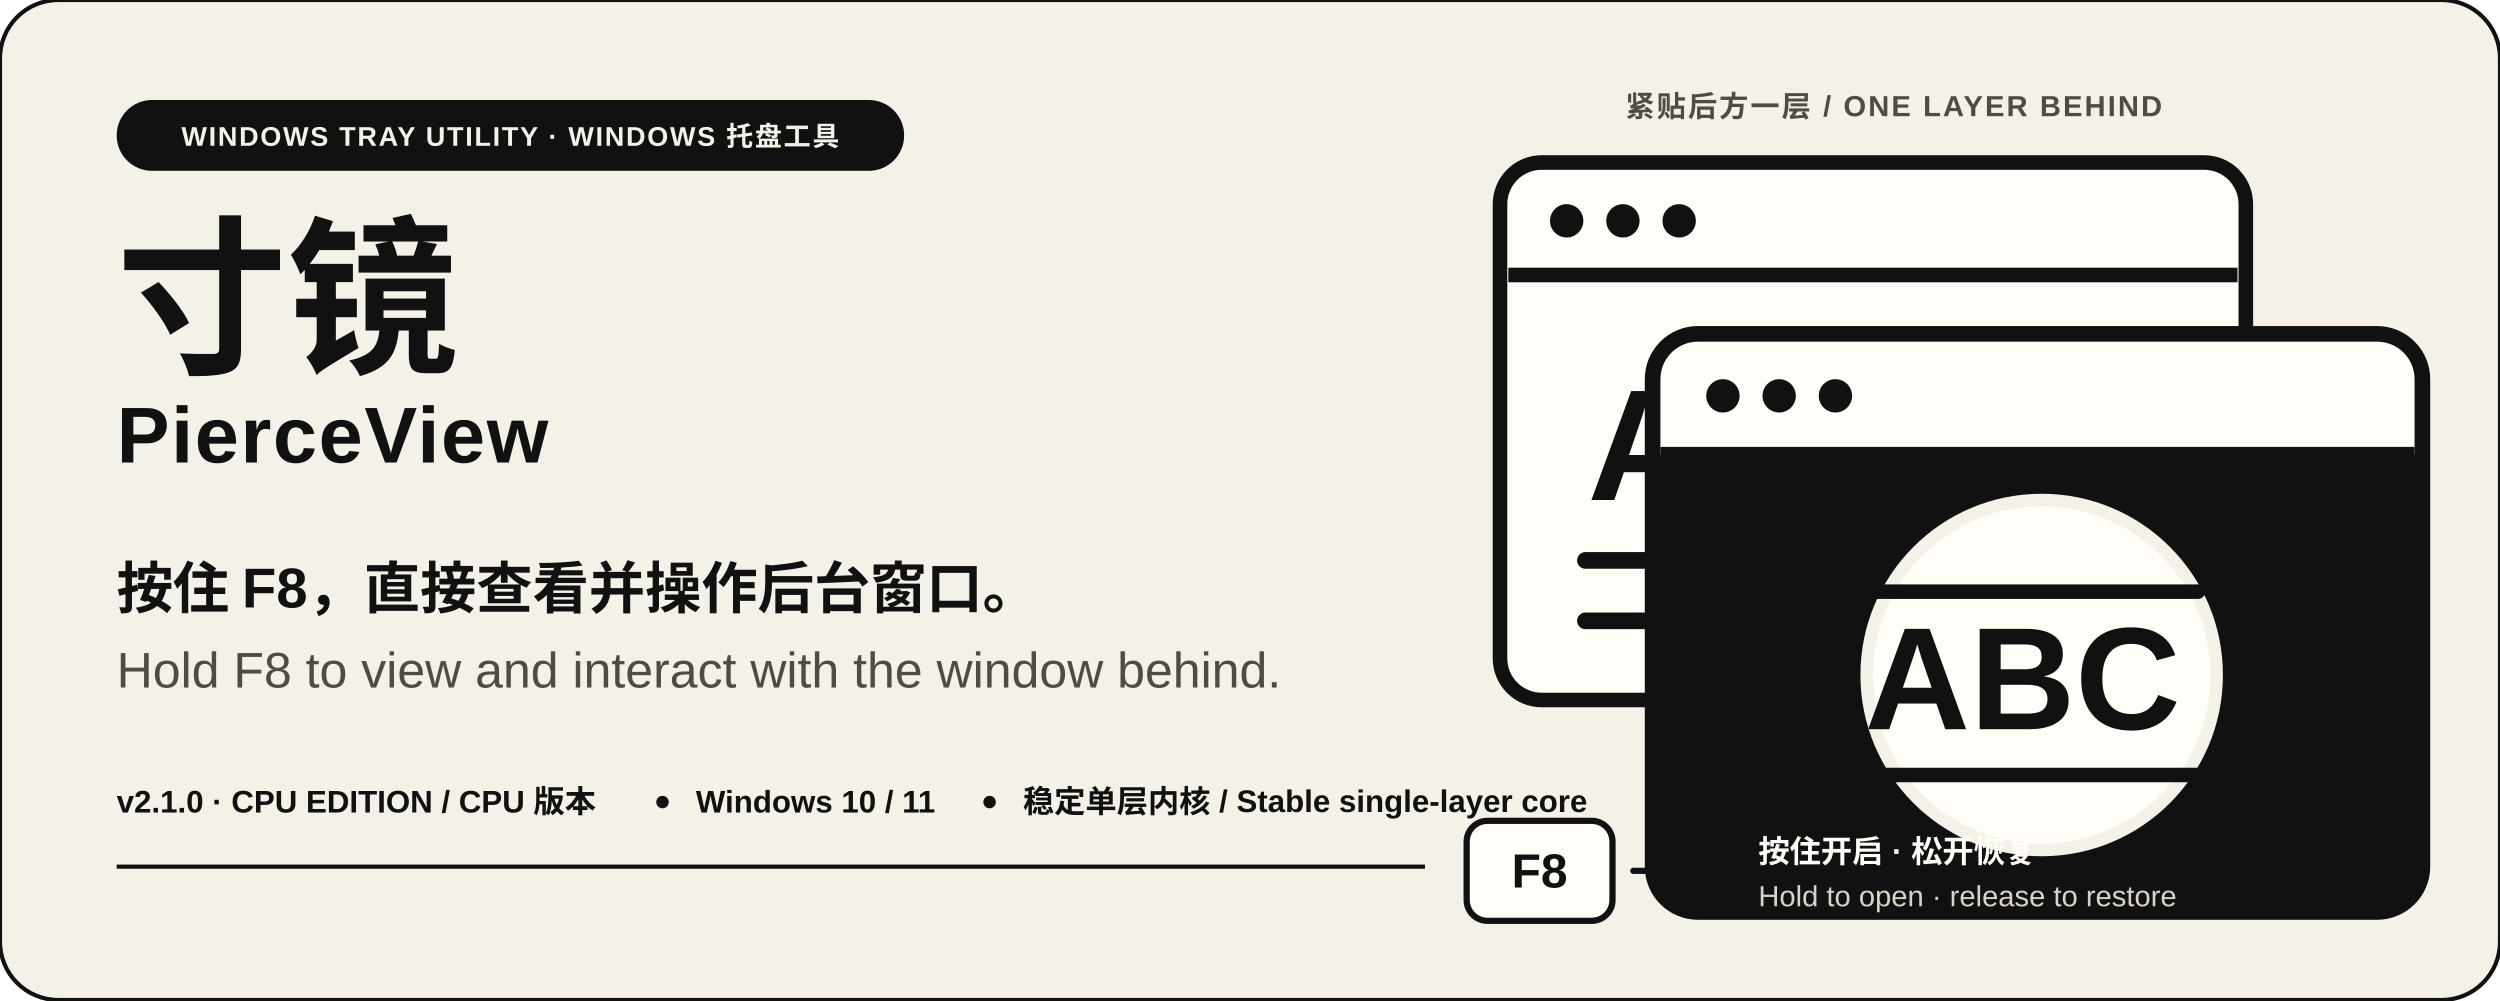
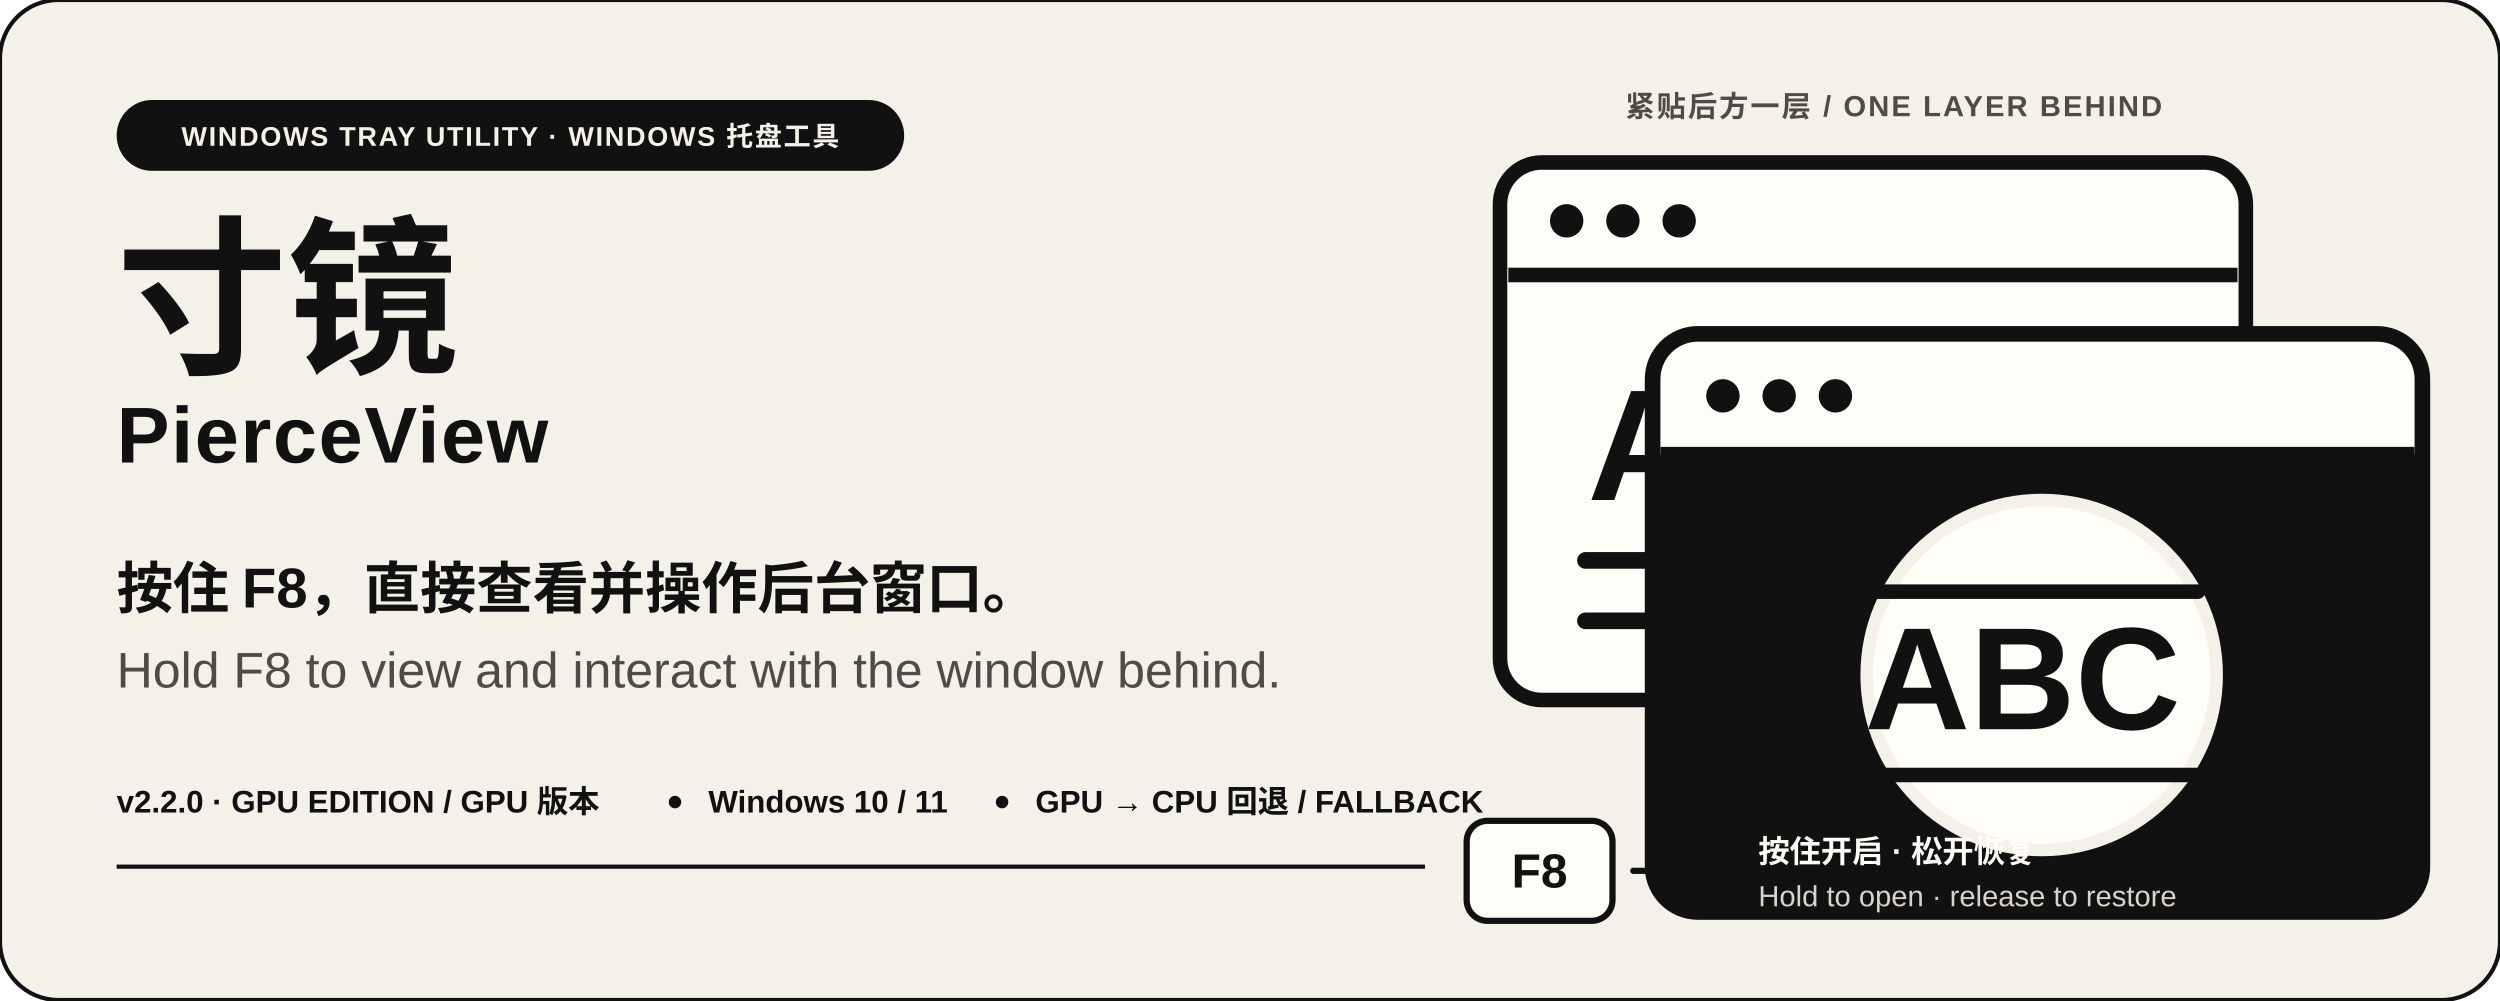
<svg xmlns="http://www.w3.org/2000/svg" width="1200" height="480" viewBox="0 0 1200 480" role="img" aria-labelledby="title desc">
  <rect width="1200" height="480" rx="28" fill="#F4F1E8" />
  <path d="M0 28A28 28 0 0 1 28 0h1144a28 28 0 0 1 28 28v424a28 28 0 0 1-28 28H28A28 28 0 0 1 0 452Z" fill="none" stroke="#111111" stroke-width="2" />
  <path d="M56 416H684" stroke="#111111" stroke-width="2" />
  <rect x="56" y="48" width="378" height="34" rx="17" fill="#111111" />
  <text x="245" y="70" fill="#F4F1E8" font-family="Segoe UI, Microsoft YaHei, Noto Sans SC, Arial, sans-serif" font-size="13" font-weight="700" text-anchor="middle" letter-spacing="0.8">WINDOWS TRAY UTILITY · WINDOWS 托盘工具</text>
  <text x="56" y="173" fill="#111111" font-family="Segoe UI, Microsoft YaHei, Noto Sans SC, Arial, sans-serif" font-size="82" font-weight="800">寸镜</text>
  <text x="56" y="222" fill="#111111" font-family="Segoe UI, Microsoft YaHei, Noto Sans SC, Arial, sans-serif" font-size="38" font-weight="650" letter-spacing="0.8">PierceView</text>
  <text x="56" y="292" fill="#111111" font-family="Segoe UI, Microsoft YaHei, Noto Sans SC, Arial, sans-serif" font-size="27" font-weight="650">按住 F8，直接查看并操作后台窗口。</text>
  <text x="56" y="330" fill="#4E4C47" font-family="Segoe UI, Microsoft YaHei, Noto Sans SC, Arial, sans-serif" font-size="24">Hold F8 to view and interact with the window behind.</text>
  <g font-family="Segoe UI, Microsoft YaHei, Noto Sans SC, Arial, sans-serif" font-size="15" font-weight="650">
-     <text x="56" y="390" fill="#111111">v2.1.0 · CPU EDITION / CPU 版本</text>
-     <circle cx="318" cy="385" r="3" fill="#111111" />
-     <text x="334" y="390" fill="#111111">Windows 10 / 11</text>
-     <circle cx="475" cy="385" r="3" fill="#111111" />
-     <text x="491" y="390" fill="#111111">稳定单层内核 / Stable single-layer core</text>
+     <text x="56" y="390" fill="#111111">v2.2.0 · GPU EDITION / GPU 版本</text>
+     <circle cx="324" cy="385" r="3" fill="#111111" />
+     <text x="340" y="390" fill="#111111">Windows 10 / 11</text>
+     <circle cx="481" cy="385" r="3" fill="#111111" />
+     <text x="497" y="390" fill="#111111">GPU → CPU 回退 / FALLBACK</text>
  </g>
  <g transform="translate(704 38)">
    <text x="205" y="18" fill="#4E4C47" font-family="Segoe UI, Microsoft YaHei, Noto Sans SC, Arial, sans-serif" font-size="14" font-weight="700" text-anchor="middle" letter-spacing="1">紧贴后方一层 / ONE LAYER BEHIND</text>
    <rect x="16" y="40" width="358" height="258" rx="20" fill="#FFFDF7" stroke="#111111" stroke-width="7" />
    <path d="M20 94H370" stroke="#111111" stroke-width="7" />
    <circle cx="48" cy="68" r="8" fill="#111111" />
    <circle cx="75" cy="68" r="8" fill="#111111" />
    <circle cx="102" cy="68" r="8" fill="#111111" />
    <text x="58" y="202" fill="#111111" font-family="Segoe UI, Arial, sans-serif" font-size="76" font-weight="800">ABC</text>
    <path d="M57 231H259M57 260H309" stroke="#111111" stroke-width="8" stroke-linecap="round" />
    <rect x="89" y="122" width="370" height="278" rx="22" fill="#111111" stroke="#111111" stroke-width="7" />
    <path d="M93 180H455V144a18 18 0 0 0-18-18H111a18 18 0 0 0-18 18Z" fill="#FFFDF7" />
    <path d="M93 180H455" stroke="#111111" stroke-width="7" />
    <circle cx="123" cy="152" r="8" fill="#111111" />
    <circle cx="150" cy="152" r="8" fill="#111111" />
    <circle cx="177" cy="152" r="8" fill="#111111" />
    <circle cx="276" cy="286" r="84" fill="#FFFDF7" stroke="#F4F1E8" stroke-width="6" />
    <text x="191" y="312" fill="#111111" font-family="Segoe UI, Arial, sans-serif" font-size="70" font-weight="800">ABC</text>
    <path d="M196 246H351M196 334H351" stroke="#111111" stroke-width="7" stroke-linecap="round" />
    <g transform="translate(0 356)">
      <rect x="0" y="0" width="70" height="48" rx="10" fill="#FFFDF7" stroke="#111111" stroke-width="3" />
      <text x="35" y="32" fill="#111111" font-family="Segoe UI, Arial, sans-serif" font-size="23" font-weight="800" text-anchor="middle">F8</text>
      <path d="M80 24H125" stroke="#111111" stroke-width="3" stroke-linecap="round" />
      <path d="m116 15 10 9-10 9" fill="none" stroke="#111111" stroke-width="3" stroke-linecap="round" stroke-linejoin="round" />
      <text x="140" y="20" fill="#FFFDF7" font-family="Segoe UI, Microsoft YaHei, Noto Sans SC, Arial, sans-serif" font-size="15" font-weight="700">按住开启 · 松开恢复</text>
      <text x="140" y="41" fill="#D8D4CA" font-family="Segoe UI, Arial, sans-serif" font-size="14">Hold to open · release to restore</text>
    </g>
  </g>
</svg>
